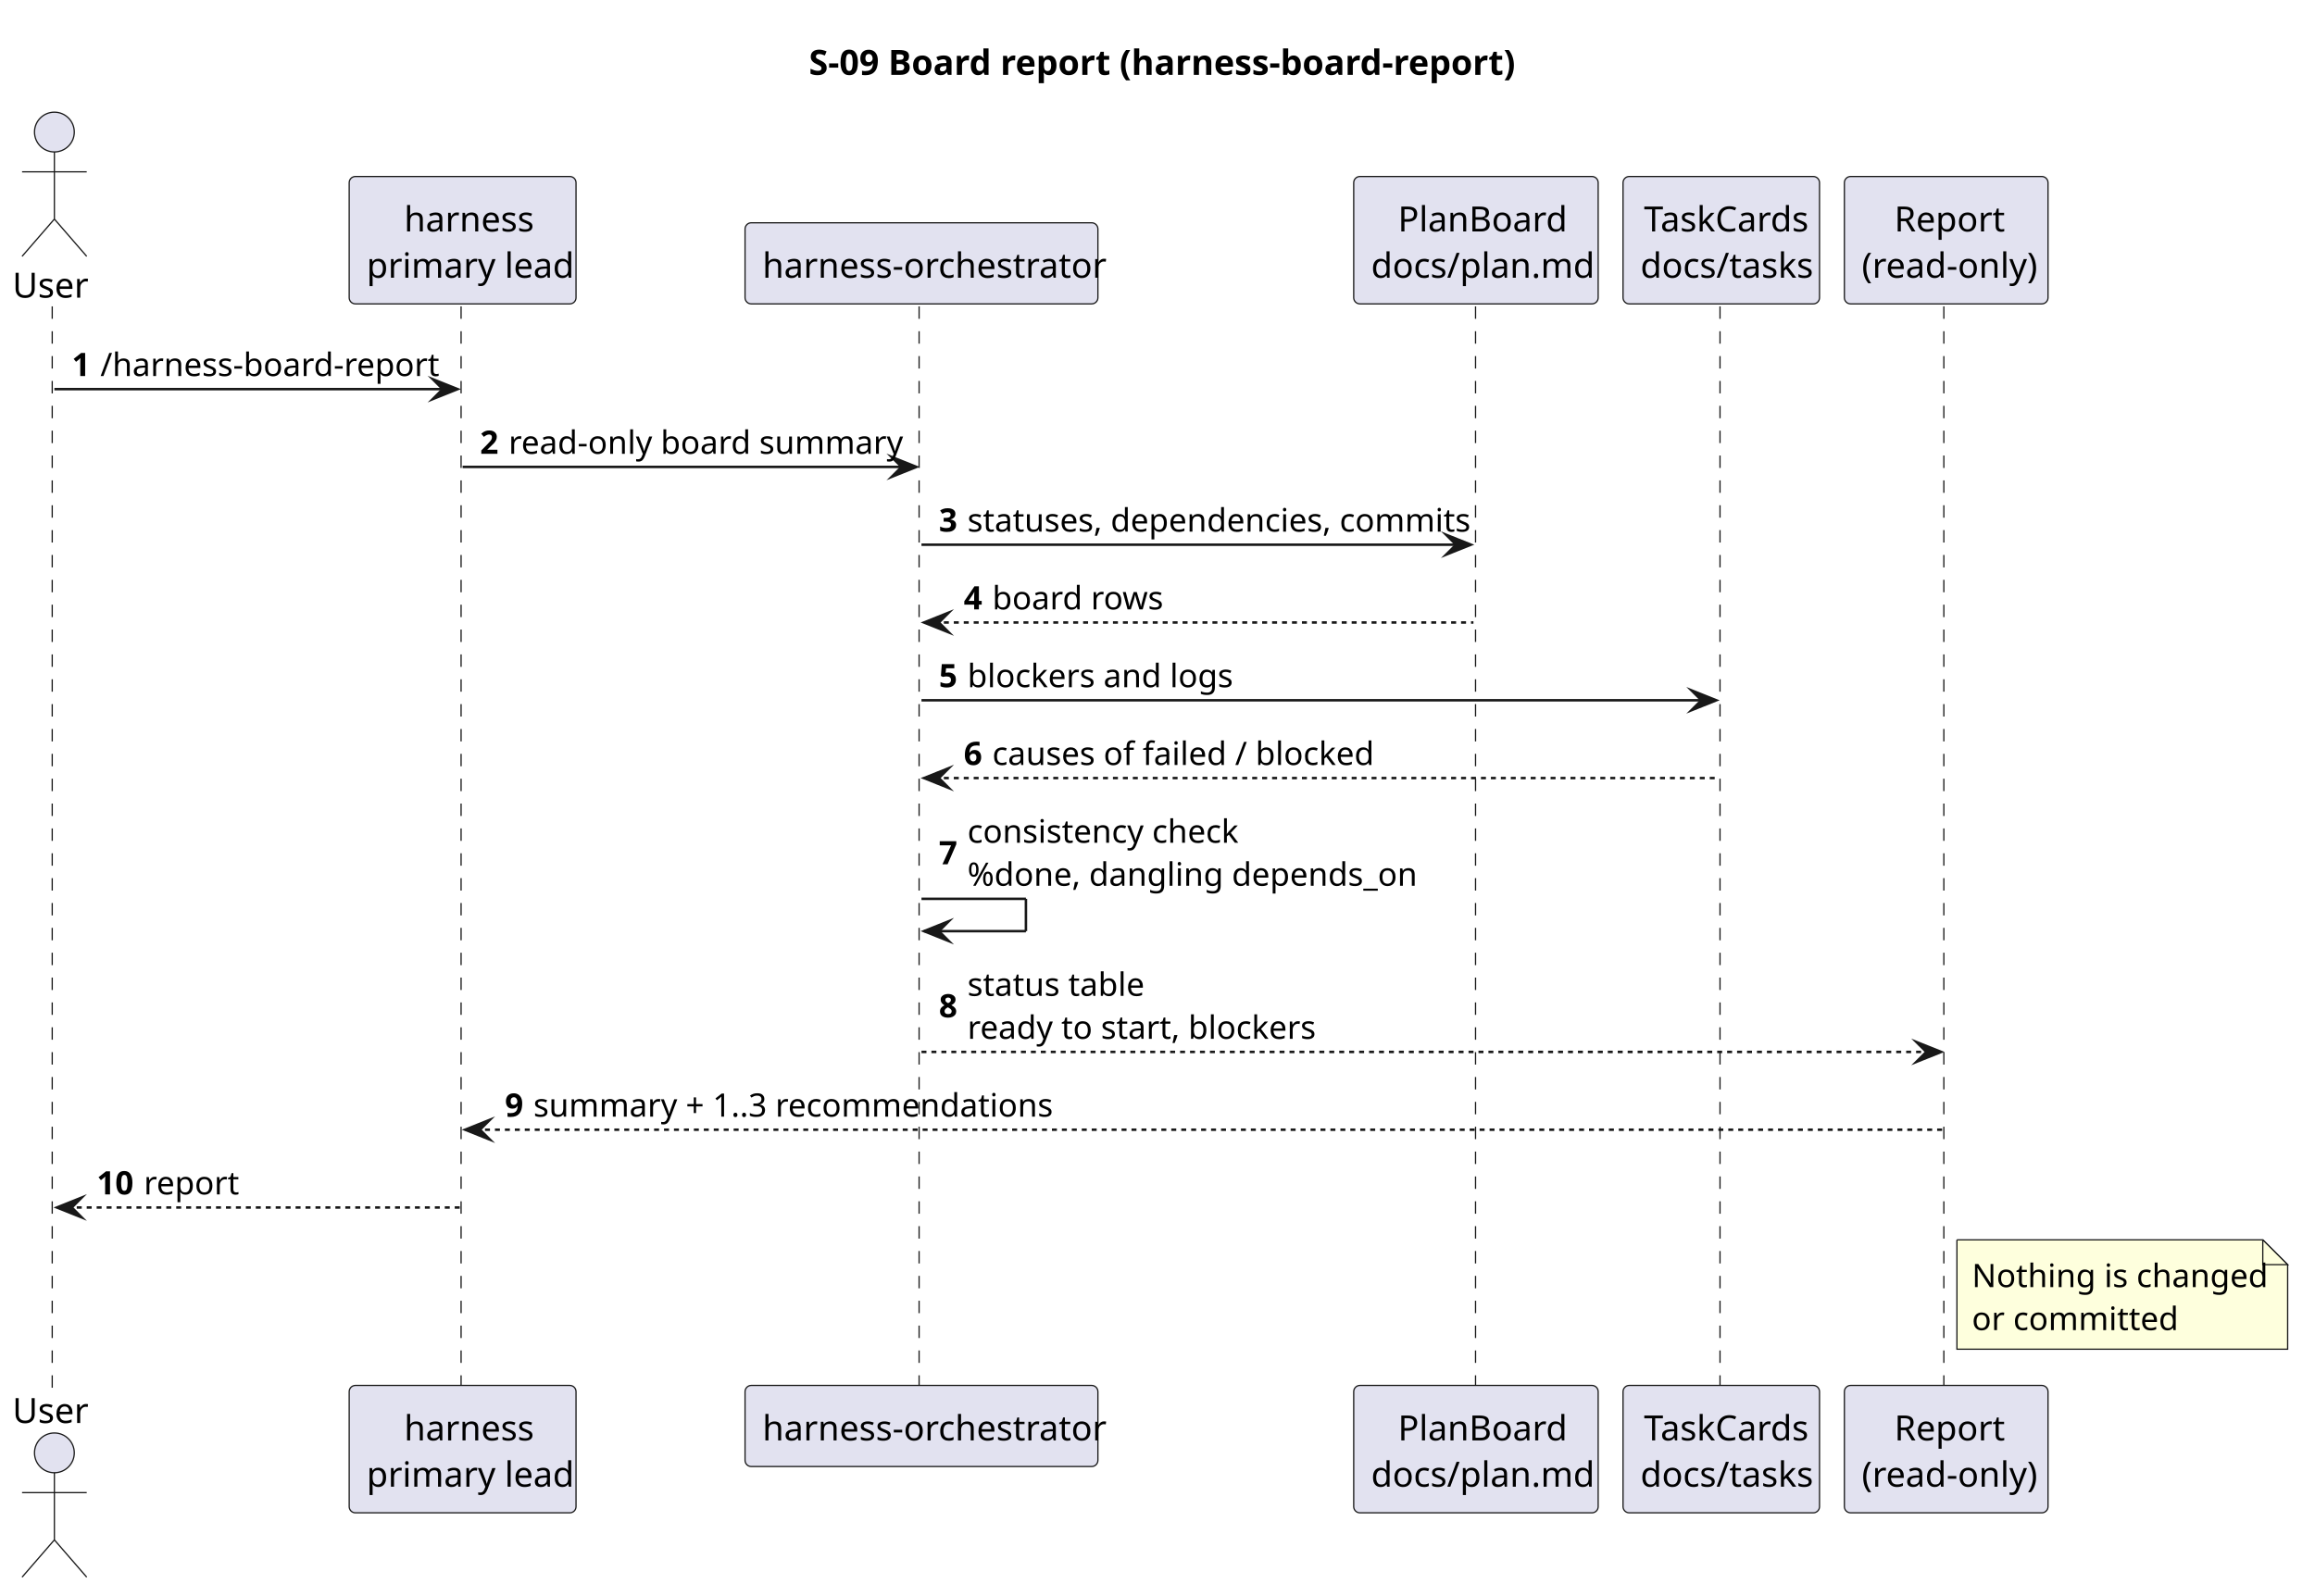
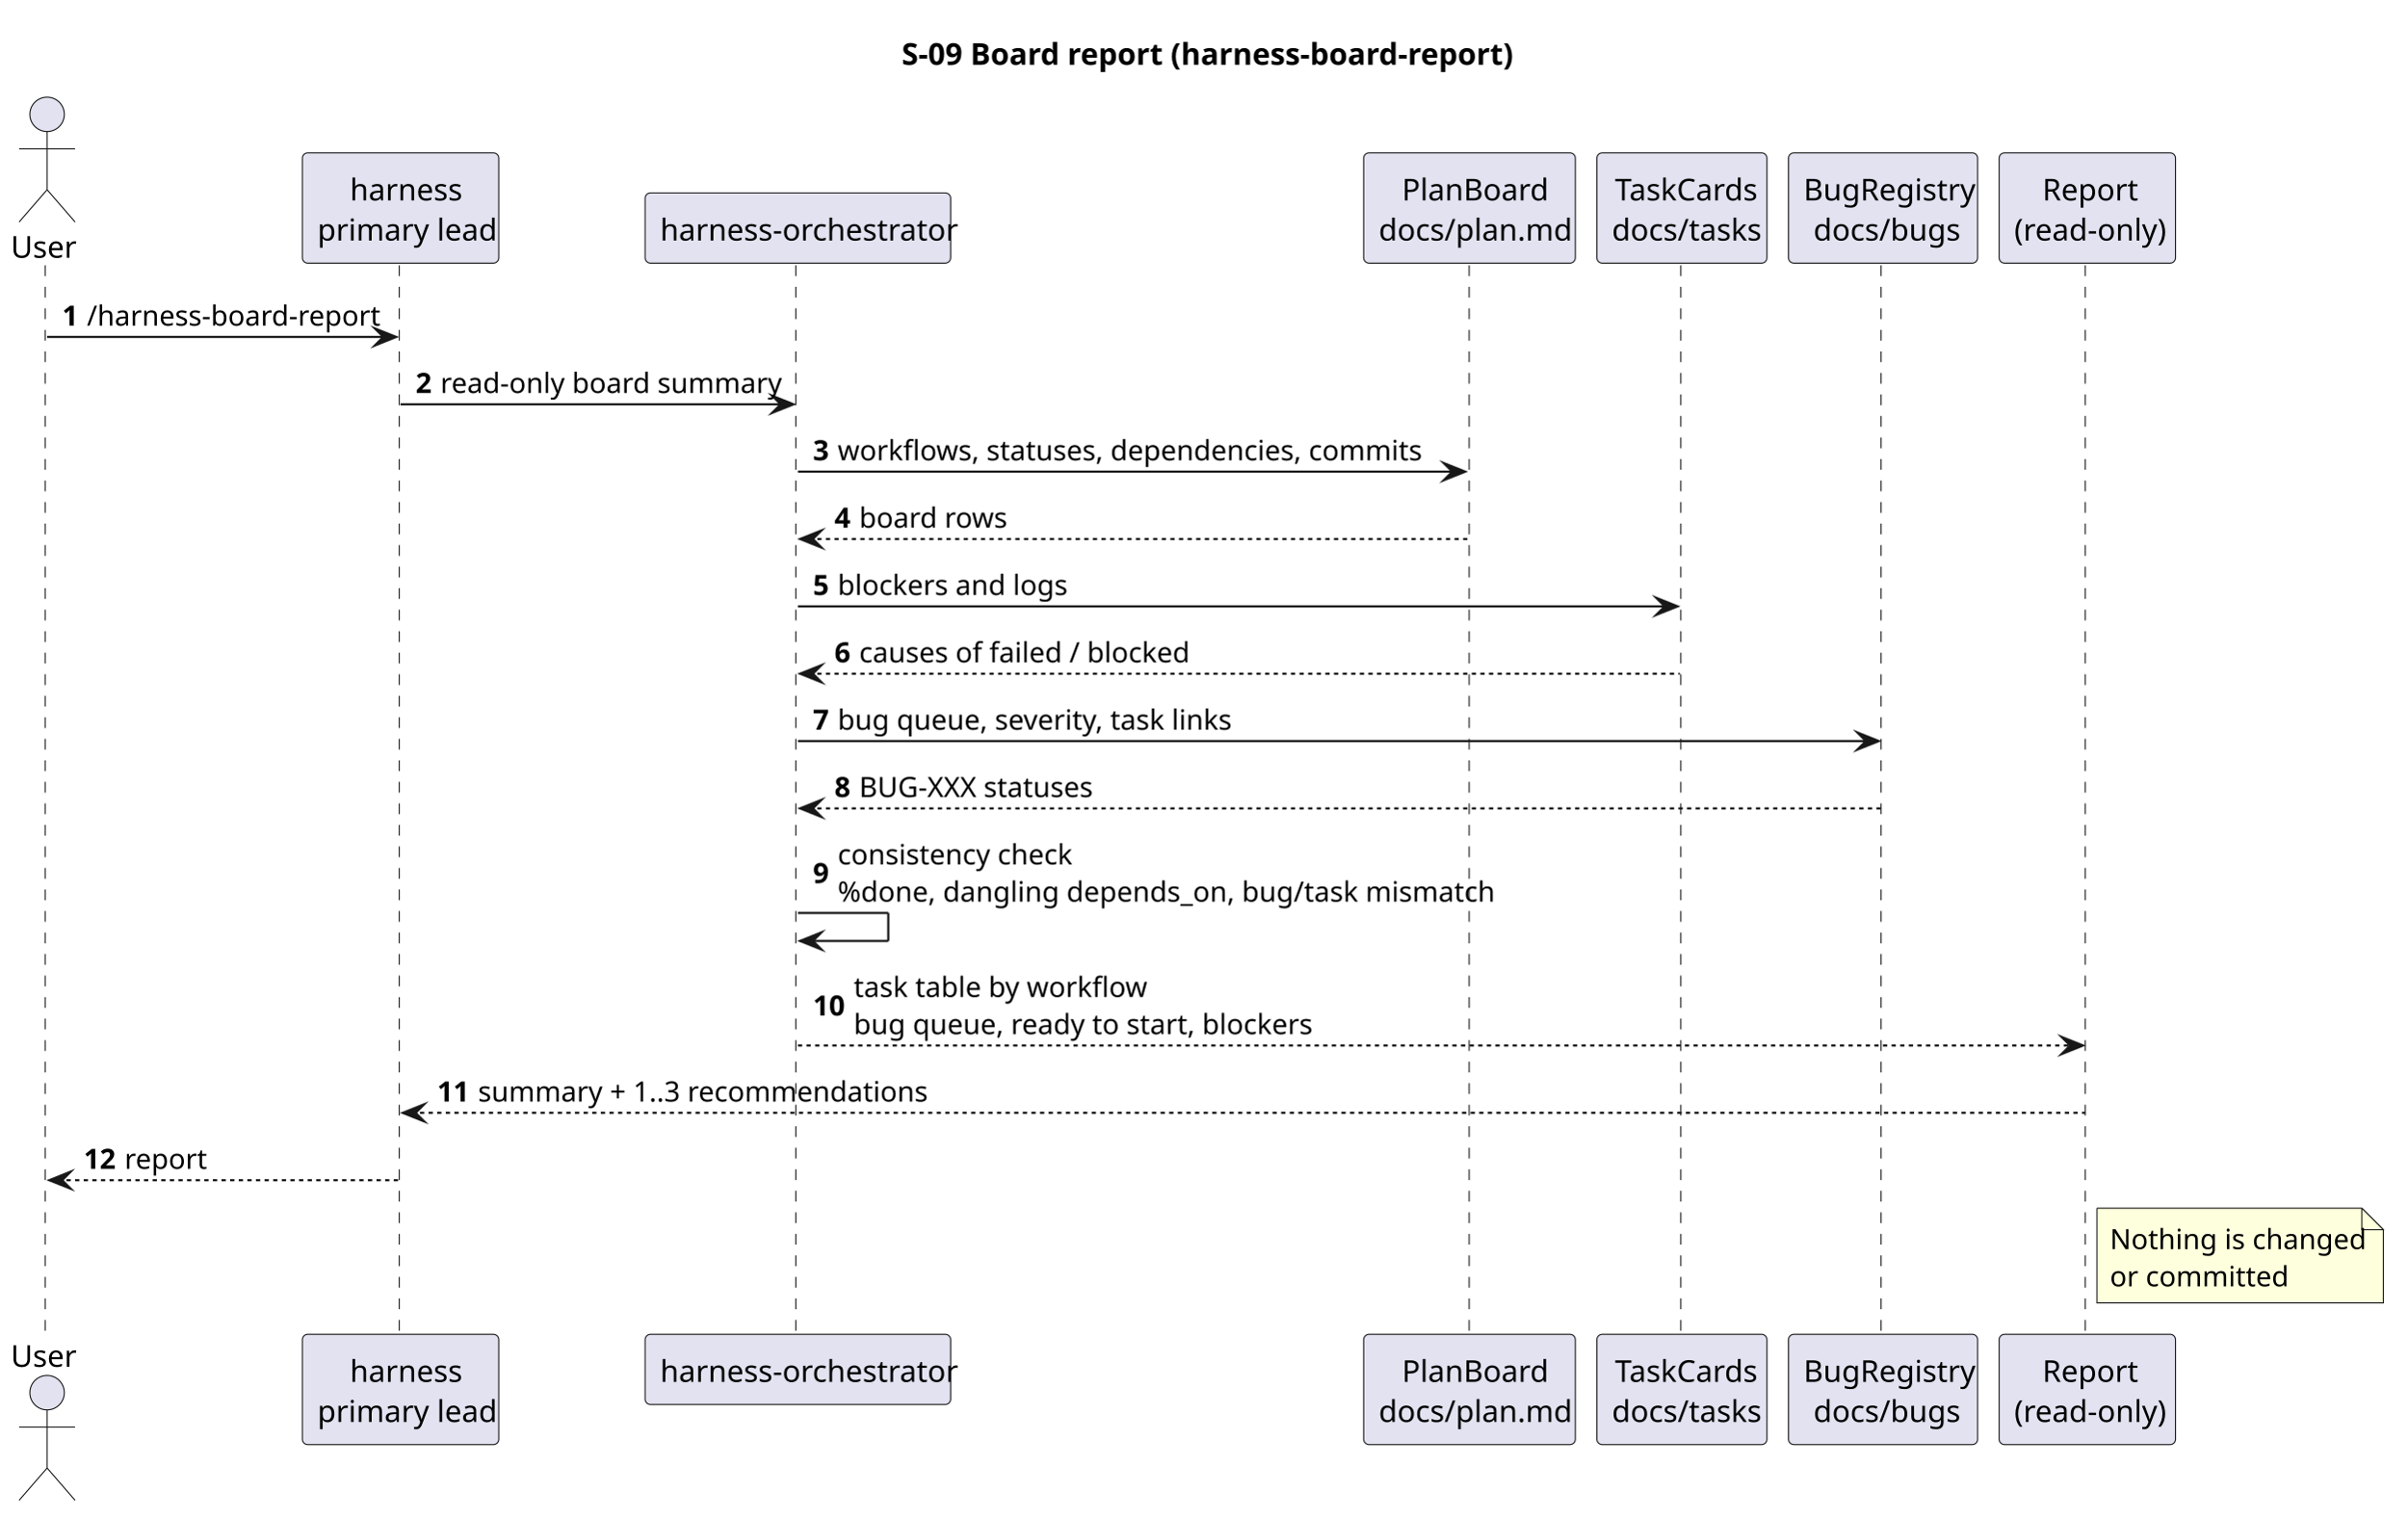
- <svg xmlns="http://www.w3.org/2000/svg" contentStyleType="text/css" data-diagram-type="SEQUENCE" height="642px" preserveAspectRatio="none" style="width:931px;height:642px;background:#FFFFFF;" version="1.1" viewBox="0 0 931 642" width="931px" zoomAndPan="magnify">
+ <svg xmlns="http://www.w3.org/2000/svg" contentStyleType="text/css" data-diagram-type="SEQUENCE" height="705px" preserveAspectRatio="none" style="width:1118px;height:705px;background:#FFFFFF;" version="1.1" viewBox="0 0 1118 705" width="1118px" zoomAndPan="magnify">
  <defs />
  <g>
    <g class="title" data-source-line="3">
-       <text fill="#000000" font-family="Segoe UI" font-size="14" font-weight="700" lengthAdjust="spacing" textLength="273.882" x="325.306" y="30.107">S-09 Board report (harness-board-report)</text>
+       <text fill="#000000" font-family="Segoe UI" font-size="14" font-weight="700" lengthAdjust="spacing" textLength="273.882" x="418.806" y="30.107">S-09 Board report (harness-board-report)</text>
    </g>
    <g class="participant-lifeline" data-entity-uid="part1" data-qualified-name="user" data-source-line="5" id="part1-lifeline">
      <g>
-         <rect fill="#000000" fill-opacity="0" height="435.074" width="8" x="17.873" y="123.242" />
-         <line style="stroke:#181818;stroke-width:0.5;stroke-dasharray:5,5;" x1="21" x2="21" y1="123.242" y2="558.316" />
+         <rect fill="#000000" fill-opacity="0" height="497.656" width="8" x="17.873" y="123.242" />
+         <line style="stroke:#181818;stroke-width:0.5;stroke-dasharray:5,5;" x1="21" x2="21" y1="123.242" y2="620.898" />
      </g>
    </g>
    <g class="participant-lifeline" data-entity-uid="part2" data-qualified-name="lead" data-source-line="6" id="part2-lifeline">
      <g>
-         <rect fill="#000000" fill-opacity="0" height="435.074" width="8" x="182.043" y="123.242" />
-         <line style="stroke:#181818;stroke-width:0.5;stroke-dasharray:5,5;" x1="185.431" x2="185.431" y1="123.242" y2="558.316" />
+         <rect fill="#000000" fill-opacity="0" height="497.656" width="8" x="182.043" y="123.242" />
+         <line style="stroke:#181818;stroke-width:0.5;stroke-dasharray:5,5;" x1="185.431" x2="185.431" y1="123.242" y2="620.898" />
      </g>
    </g>
    <g class="participant-lifeline" data-entity-uid="part3" data-qualified-name="orch" data-source-line="7" id="part3-lifeline">
      <g>
-         <rect fill="#000000" fill-opacity="0" height="435.074" width="8" x="366.583" y="123.242" />
-         <line style="stroke:#181818;stroke-width:0.5;stroke-dasharray:5,5;" x1="369.629" x2="369.629" y1="123.242" y2="558.316" />
+         <rect fill="#000000" fill-opacity="0" height="497.656" width="8" x="366.583" y="123.242" />
+         <line style="stroke:#181818;stroke-width:0.5;stroke-dasharray:5,5;" x1="369.629" x2="369.629" y1="123.242" y2="620.898" />
      </g>
    </g>
    <g class="participant-lifeline" data-entity-uid="part4" data-qualified-name="board" data-source-line="8" id="part4-lifeline">
      <g>
-         <rect fill="#000000" fill-opacity="0" height="435.074" width="8" x="589.564" y="123.242" />
-         <line style="stroke:#181818;stroke-width:0.5;stroke-dasharray:5,5;" x1="593.407" x2="593.407" y1="123.242" y2="558.316" />
+         <rect fill="#000000" fill-opacity="0" height="497.656" width="8" x="678.549" y="123.242" />
+         <line style="stroke:#181818;stroke-width:0.5;stroke-dasharray:5,5;" x1="682.392" x2="682.392" y1="123.242" y2="620.898" />
      </g>
    </g>
    <g class="participant-lifeline" data-entity-uid="part5" data-qualified-name="cards" data-source-line="9" id="part5-lifeline">
      <g>
-         <rect fill="#000000" fill-opacity="0" height="435.074" width="8" x="688.23" y="123.242" />
-         <line style="stroke:#181818;stroke-width:0.5;stroke-dasharray:5,5;" x1="691.721" x2="691.721" y1="123.242" y2="558.316" />
+         <rect fill="#000000" fill-opacity="0" height="497.656" width="8" x="777.215" y="123.242" />
+         <line style="stroke:#181818;stroke-width:0.5;stroke-dasharray:5,5;" x1="780.707" x2="780.707" y1="123.242" y2="620.898" />
      </g>
    </g>
-     <g class="participant-lifeline" data-entity-uid="part6" data-qualified-name="report" data-source-line="10" id="part6-lifeline">
+     <g class="participant-lifeline" data-entity-uid="part6" data-qualified-name="bugs" data-source-line="10" id="part6-lifeline">
      <g>
-         <rect fill="#000000" fill-opacity="0" height="435.074" width="8" x="778.685" y="123.242" />
-         <line style="stroke:#181818;stroke-width:0.5;stroke-dasharray:5,5;" x1="781.738" x2="781.738" y1="123.242" y2="558.316" />
+         <rect fill="#000000" fill-opacity="0" height="497.656" width="8" x="870.648" y="123.242" />
+         <line style="stroke:#181818;stroke-width:0.5;stroke-dasharray:5,5;" x1="873.723" x2="873.723" y1="123.242" y2="620.898" />
+       </g>
+     </g>
+     <g class="participant-lifeline" data-entity-uid="part7" data-qualified-name="report" data-source-line="11" id="part7-lifeline">
+       <g>
+         <rect fill="#000000" fill-opacity="0" height="497.656" width="8" x="965.519" y="123.242" />
+         <line style="stroke:#181818;stroke-width:0.5;stroke-dasharray:5,5;" x1="968.572" x2="968.572" y1="123.242" y2="620.898" />
      </g>
    </g>
    <g class="participant participant-head" data-entity-uid="part1" data-qualified-name="user" data-source-line="5" id="part1-head">
      <text fill="#000000" font-family="Segoe UI" font-size="14" lengthAdjust="spacing" textLength="27.747" x="5" y="119.728">User</text>
      <ellipse cx="21.873" cy="53.121" fill="#E2E2F0" rx="8" ry="8" style="stroke:#181818;stroke-width:0.5;" />
      <path d="M21.873,61.121 L21.873,88.121 M8.873,69.121 L34.873,69.121 M21.873,88.121 L8.873,103.121 M21.873,88.121 L34.873,103.121" fill="none" style="stroke:#181818;stroke-width:0.5;" />
    </g>
    <g class="participant participant-tail" data-entity-uid="part1" data-qualified-name="user" data-source-line="5" id="part1-tail">
-       <text fill="#000000" font-family="Segoe UI" font-size="14" lengthAdjust="spacing" textLength="27.747" x="5" y="572.424">User</text>
-       <ellipse cx="21.873" cy="584.438" fill="#E2E2F0" rx="8" ry="8" style="stroke:#181818;stroke-width:0.5;" />
-       <path d="M21.873,592.438 L21.873,619.438 M8.873,600.438 L34.873,600.438 M21.873,619.438 L8.873,634.438 M21.873,619.438 L34.873,634.438" fill="none" style="stroke:#181818;stroke-width:0.5;" />
+       <text fill="#000000" font-family="Segoe UI" font-size="14" lengthAdjust="spacing" textLength="27.747" x="5" y="635.006">User</text>
+       <ellipse cx="21.873" cy="647.019" fill="#E2E2F0" rx="8" ry="8" style="stroke:#181818;stroke-width:0.5;" />
+       <path d="M21.873,655.019 L21.873,682.019 M8.873,663.019 L34.873,663.019 M21.873,682.019 L8.873,697.019 M21.873,682.019 L34.873,697.019" fill="none" style="stroke:#181818;stroke-width:0.5;" />
    </g>
    <g class="participant participant-head" data-entity-uid="part2" data-qualified-name="lead" data-source-line="6" id="part2-head">
      <rect fill="#E2E2F0" height="51.242" rx="2.5" ry="2.5" style="stroke:#181818;stroke-width:0.5;" width="91.226" x="140.431" y="71" />
      <text fill="#000000" font-family="Segoe UI" font-size="14" lengthAdjust="spacing" textLength="47.038" x="162.524" y="93.107">harness</text>
      <text fill="#000000" font-family="Segoe UI" font-size="14" lengthAdjust="spacing" textLength="77.226" x="147.431" y="111.728">primary lead</text>
    </g>
    <g class="participant participant-tail" data-entity-uid="part2" data-qualified-name="lead" data-source-line="6" id="part2-tail">
-       <rect fill="#E2E2F0" height="51.242" rx="2.5" ry="2.5" style="stroke:#181818;stroke-width:0.5;" width="91.226" x="140.431" y="557.316" />
-       <text fill="#000000" font-family="Segoe UI" font-size="14" lengthAdjust="spacing" textLength="47.038" x="162.524" y="579.424">harness</text>
-       <text fill="#000000" font-family="Segoe UI" font-size="14" lengthAdjust="spacing" textLength="77.226" x="147.431" y="598.045">primary lead</text>
+       <rect fill="#E2E2F0" height="51.242" rx="2.5" ry="2.5" style="stroke:#181818;stroke-width:0.5;" width="91.226" x="140.431" y="619.898" />
+       <text fill="#000000" font-family="Segoe UI" font-size="14" lengthAdjust="spacing" textLength="47.038" x="162.524" y="642.006">harness</text>
+       <text fill="#000000" font-family="Segoe UI" font-size="14" lengthAdjust="spacing" textLength="77.226" x="147.431" y="660.627">primary lead</text>
    </g>
    <g class="participant participant-head" data-entity-uid="part3" data-qualified-name="orch" data-source-line="7" id="part3-head">
      <rect fill="#E2E2F0" height="32.621" rx="2.5" ry="2.5" style="stroke:#181818;stroke-width:0.5;" width="141.907" x="299.629" y="89.621" />
      <text fill="#000000" font-family="Segoe UI" font-size="14" lengthAdjust="spacing" textLength="127.907" x="306.629" y="111.728">harness-orchestrator</text>
    </g>
    <g class="participant participant-tail" data-entity-uid="part3" data-qualified-name="orch" data-source-line="7" id="part3-tail">
-       <rect fill="#E2E2F0" height="32.621" rx="2.5" ry="2.5" style="stroke:#181818;stroke-width:0.5;" width="141.907" x="299.629" y="557.316" />
-       <text fill="#000000" font-family="Segoe UI" font-size="14" lengthAdjust="spacing" textLength="127.907" x="306.629" y="579.424">harness-orchestrator</text>
+       <rect fill="#E2E2F0" height="32.621" rx="2.5" ry="2.5" style="stroke:#181818;stroke-width:0.5;" width="141.907" x="299.629" y="619.898" />
+       <text fill="#000000" font-family="Segoe UI" font-size="14" lengthAdjust="spacing" textLength="127.907" x="306.629" y="642.006">harness-orchestrator</text>
    </g>
    <g class="participant participant-head" data-entity-uid="part4" data-qualified-name="board" data-source-line="8" id="part4-head">
-       <rect fill="#E2E2F0" height="51.242" rx="2.5" ry="2.5" style="stroke:#181818;stroke-width:0.5;" width="98.314" x="544.407" y="71" />
-       <text fill="#000000" font-family="Segoe UI" font-size="14" lengthAdjust="spacing" textLength="62.74" x="562.194" y="93.107">PlanBoard</text>
-       <text fill="#000000" font-family="Segoe UI" font-size="14" lengthAdjust="spacing" textLength="84.314" x="551.407" y="111.728">docs/plan.md</text>
+       <rect fill="#E2E2F0" height="51.242" rx="2.5" ry="2.5" style="stroke:#181818;stroke-width:0.5;" width="98.314" x="633.392" y="71" />
+       <text fill="#000000" font-family="Segoe UI" font-size="14" lengthAdjust="spacing" textLength="62.74" x="651.179" y="93.107">PlanBoard</text>
+       <text fill="#000000" font-family="Segoe UI" font-size="14" lengthAdjust="spacing" textLength="84.314" x="640.392" y="111.728">docs/plan.md</text>
    </g>
    <g class="participant participant-tail" data-entity-uid="part4" data-qualified-name="board" data-source-line="8" id="part4-tail">
-       <rect fill="#E2E2F0" height="51.242" rx="2.5" ry="2.5" style="stroke:#181818;stroke-width:0.5;" width="98.314" x="544.407" y="557.316" />
-       <text fill="#000000" font-family="Segoe UI" font-size="14" lengthAdjust="spacing" textLength="62.74" x="562.194" y="579.424">PlanBoard</text>
-       <text fill="#000000" font-family="Segoe UI" font-size="14" lengthAdjust="spacing" textLength="84.314" x="551.407" y="598.045">docs/plan.md</text>
+       <rect fill="#E2E2F0" height="51.242" rx="2.5" ry="2.5" style="stroke:#181818;stroke-width:0.5;" width="98.314" x="633.392" y="619.898" />
+       <text fill="#000000" font-family="Segoe UI" font-size="14" lengthAdjust="spacing" textLength="62.74" x="651.179" y="642.006">PlanBoard</text>
+       <text fill="#000000" font-family="Segoe UI" font-size="14" lengthAdjust="spacing" textLength="84.314" x="640.392" y="660.627">docs/plan.md</text>
    </g>
    <g class="participant participant-head" data-entity-uid="part5" data-qualified-name="cards" data-source-line="9" id="part5-head">
-       <rect fill="#E2E2F0" height="51.242" rx="2.5" ry="2.5" style="stroke:#181818;stroke-width:0.5;" width="79.017" x="652.721" y="71" />
-       <text fill="#000000" font-family="Segoe UI" font-size="14" lengthAdjust="spacing" textLength="62.2" x="661.129" y="93.107">TaskCards</text>
-       <text fill="#000000" font-family="Segoe UI" font-size="14" lengthAdjust="spacing" textLength="65.017" x="659.721" y="111.728">docs/tasks</text>
+       <rect fill="#E2E2F0" height="51.242" rx="2.5" ry="2.5" style="stroke:#181818;stroke-width:0.5;" width="79.017" x="741.707" y="71" />
+       <text fill="#000000" font-family="Segoe UI" font-size="14" lengthAdjust="spacing" textLength="62.2" x="750.115" y="93.107">TaskCards</text>
+       <text fill="#000000" font-family="Segoe UI" font-size="14" lengthAdjust="spacing" textLength="65.017" x="748.707" y="111.728">docs/tasks</text>
    </g>
    <g class="participant participant-tail" data-entity-uid="part5" data-qualified-name="cards" data-source-line="9" id="part5-tail">
-       <rect fill="#E2E2F0" height="51.242" rx="2.5" ry="2.5" style="stroke:#181818;stroke-width:0.5;" width="79.017" x="652.721" y="557.316" />
-       <text fill="#000000" font-family="Segoe UI" font-size="14" lengthAdjust="spacing" textLength="62.2" x="661.129" y="579.424">TaskCards</text>
-       <text fill="#000000" font-family="Segoe UI" font-size="14" lengthAdjust="spacing" textLength="65.017" x="659.721" y="598.045">docs/tasks</text>
+       <rect fill="#E2E2F0" height="51.242" rx="2.5" ry="2.5" style="stroke:#181818;stroke-width:0.5;" width="79.017" x="741.707" y="619.898" />
+       <text fill="#000000" font-family="Segoe UI" font-size="14" lengthAdjust="spacing" textLength="62.2" x="750.115" y="642.006">TaskCards</text>
+       <text fill="#000000" font-family="Segoe UI" font-size="14" lengthAdjust="spacing" textLength="65.017" x="748.707" y="660.627">docs/tasks</text>
    </g>
-     <g class="participant participant-head" data-entity-uid="part6" data-qualified-name="report" data-source-line="10" id="part6-head">
-       <rect fill="#E2E2F0" height="51.242" rx="2.5" ry="2.5" style="stroke:#181818;stroke-width:0.5;" width="81.894" x="741.738" y="71" />
-       <text fill="#000000" font-family="Segoe UI" font-size="14" lengthAdjust="spacing" textLength="41.74" x="761.815" y="93.107">Report</text>
-       <text fill="#000000" font-family="Segoe UI" font-size="14" lengthAdjust="spacing" textLength="67.894" x="748.738" y="111.728">(read-only)</text>
+     <g class="participant participant-head" data-entity-uid="part6" data-qualified-name="bugs" data-source-line="10" id="part6-head">
+       <rect fill="#E2E2F0" height="51.242" rx="2.5" ry="2.5" style="stroke:#181818;stroke-width:0.5;" width="87.849" x="830.723" y="71" />
+       <text fill="#000000" font-family="Segoe UI" font-size="14" lengthAdjust="spacing" textLength="73.849" x="837.723" y="93.107">BugRegistry</text>
+       <text fill="#000000" font-family="Segoe UI" font-size="14" lengthAdjust="spacing" textLength="64.647" x="842.324" y="111.728">docs/bugs</text>
    </g>
-     <g class="participant participant-tail" data-entity-uid="part6" data-qualified-name="report" data-source-line="10" id="part6-tail">
-       <rect fill="#E2E2F0" height="51.242" rx="2.5" ry="2.5" style="stroke:#181818;stroke-width:0.5;" width="81.894" x="741.738" y="557.316" />
-       <text fill="#000000" font-family="Segoe UI" font-size="14" lengthAdjust="spacing" textLength="41.74" x="761.815" y="579.424">Report</text>
-       <text fill="#000000" font-family="Segoe UI" font-size="14" lengthAdjust="spacing" textLength="67.894" x="748.738" y="598.045">(read-only)</text>
+     <g class="participant participant-tail" data-entity-uid="part6" data-qualified-name="bugs" data-source-line="10" id="part6-tail">
+       <rect fill="#E2E2F0" height="51.242" rx="2.5" ry="2.5" style="stroke:#181818;stroke-width:0.5;" width="87.849" x="830.723" y="619.898" />
+       <text fill="#000000" font-family="Segoe UI" font-size="14" lengthAdjust="spacing" textLength="73.849" x="837.723" y="642.006">BugRegistry</text>
+       <text fill="#000000" font-family="Segoe UI" font-size="14" lengthAdjust="spacing" textLength="64.647" x="842.324" y="660.627">docs/bugs</text>
    </g>
-     <g class="message" data-entity-1="part1" data-entity-2="part2" data-source-line="12" id="msg1">
+     <g class="participant participant-head" data-entity-uid="part7" data-qualified-name="report" data-source-line="11" id="part7-head">
+       <rect fill="#E2E2F0" height="51.242" rx="2.5" ry="2.5" style="stroke:#181818;stroke-width:0.5;" width="81.894" x="928.572" y="71" />
+       <text fill="#000000" font-family="Segoe UI" font-size="14" lengthAdjust="spacing" textLength="41.74" x="948.649" y="93.107">Report</text>
+       <text fill="#000000" font-family="Segoe UI" font-size="14" lengthAdjust="spacing" textLength="67.894" x="935.572" y="111.728">(read-only)</text>
+     </g>
+     <g class="participant participant-tail" data-entity-uid="part7" data-qualified-name="report" data-source-line="11" id="part7-tail">
+       <rect fill="#E2E2F0" height="51.242" rx="2.5" ry="2.5" style="stroke:#181818;stroke-width:0.5;" width="81.894" x="928.572" y="619.898" />
+       <text fill="#000000" font-family="Segoe UI" font-size="14" lengthAdjust="spacing" textLength="41.74" x="948.649" y="642.006">Report</text>
+       <text fill="#000000" font-family="Segoe UI" font-size="14" lengthAdjust="spacing" textLength="67.894" x="935.572" y="660.627">(read-only)</text>
+     </g>
+     <g class="message" data-entity-1="part1" data-entity-2="part2" data-source-line="13" id="msg1">
      <polygon fill="#181818" points="174.043,152.533,184.043,156.533,174.043,160.533,178.043,156.533" style="stroke:#181818;stroke-width:1;stroke-linejoin:miter;stroke-miterlimit:10;" />
      <line style="stroke:#181818;stroke-width:1;" x1="21.873" x2="180.043" y1="156.533" y2="156.533" />
      <text fill="#000000" font-family="Segoe UI" font-size="13" font-weight="700" lengthAdjust="spacing" textLength="7.478" x="28.873" y="151.27">1</text>
      <text fill="#000000" font-family="Segoe UI" font-size="13" lengthAdjust="spacing" textLength="128.692" x="40.351" y="151.27">/harness-board-report</text>
    </g>
-     <g class="message" data-entity-1="part2" data-entity-2="part3" data-source-line="13" id="msg2">
+     <g class="message" data-entity-1="part2" data-entity-2="part3" data-source-line="14" id="msg2">
      <polygon fill="#181818" points="358.583,183.824,368.583,187.824,358.583,191.824,362.583,187.824" style="stroke:#181818;stroke-width:1;stroke-linejoin:miter;stroke-miterlimit:10;" />
      <line style="stroke:#181818;stroke-width:1;" x1="186.043" x2="364.583" y1="187.824" y2="187.824" />
      <text fill="#000000" font-family="Segoe UI" font-size="13" font-weight="700" lengthAdjust="spacing" textLength="7.478" x="193.043" y="182.561">2</text>
      <text fill="#000000" font-family="Segoe UI" font-size="13" lengthAdjust="spacing" textLength="149.062" x="204.521" y="182.561">read-only board summary</text>
    </g>
-     <g class="message" data-entity-1="part3" data-entity-2="part4" data-source-line="14" id="msg3">
-       <polygon fill="#181818" points="581.564,215.115,591.564,219.115,581.564,223.115,585.564,219.115" style="stroke:#181818;stroke-width:1;stroke-linejoin:miter;stroke-miterlimit:10;" />
-       <line style="stroke:#181818;stroke-width:1;" x1="370.583" x2="587.564" y1="219.115" y2="219.115" />
+     <g class="message" data-entity-1="part3" data-entity-2="part4" data-source-line="15" id="msg3">
+       <polygon fill="#181818" points="670.549,215.115,680.549,219.115,670.549,223.115,674.549,219.115" style="stroke:#181818;stroke-width:1;stroke-linejoin:miter;stroke-miterlimit:10;" />
+       <line style="stroke:#181818;stroke-width:1;" x1="370.583" x2="676.549" y1="219.115" y2="219.115" />
      <text fill="#000000" font-family="Segoe UI" font-size="13" font-weight="700" lengthAdjust="spacing" textLength="7.478" x="377.583" y="213.852">3</text>
-       <text fill="#000000" font-family="Segoe UI" font-size="13" lengthAdjust="spacing" textLength="187.503" x="389.06" y="213.852">statuses, dependencies, commits</text>
+       <text fill="#000000" font-family="Segoe UI" font-size="13" lengthAdjust="spacing" textLength="251.621" x="389.06" y="213.852">workflows, statuses, dependencies, commits</text>
    </g>
-     <g class="message" data-entity-1="part4" data-entity-2="part3" data-source-line="15" id="msg4">
+     <g class="message" data-entity-1="part4" data-entity-2="part3" data-source-line="16" id="msg4">
      <polygon fill="#181818" points="381.583,246.406,371.583,250.406,381.583,254.406,377.583,250.406" style="stroke:#181818;stroke-width:1;stroke-linejoin:miter;stroke-miterlimit:10;" />
-       <line style="stroke:#181818;stroke-width:1;stroke-dasharray:2,2;" x1="375.583" x2="592.564" y1="250.406" y2="250.406" />
+       <line style="stroke:#181818;stroke-width:1;stroke-dasharray:2,2;" x1="375.583" x2="681.549" y1="250.406" y2="250.406" />
      <text fill="#000000" font-family="Segoe UI" font-size="13" font-weight="700" lengthAdjust="spacing" textLength="7.478" x="387.583" y="245.144">4</text>
      <text fill="#000000" font-family="Segoe UI" font-size="13" lengthAdjust="spacing" textLength="64.657" x="399.06" y="245.144">board rows</text>
    </g>
-     <g class="message" data-entity-1="part3" data-entity-2="part5" data-source-line="16" id="msg5">
-       <polygon fill="#181818" points="680.23,277.697,690.23,281.697,680.23,285.697,684.23,281.697" style="stroke:#181818;stroke-width:1;stroke-linejoin:miter;stroke-miterlimit:10;" />
-       <line style="stroke:#181818;stroke-width:1;" x1="370.583" x2="686.23" y1="281.697" y2="281.697" />
+     <g class="message" data-entity-1="part3" data-entity-2="part5" data-source-line="17" id="msg5">
+       <polygon fill="#181818" points="769.215,277.697,779.215,281.697,769.215,285.697,773.215,281.697" style="stroke:#181818;stroke-width:1;stroke-linejoin:miter;stroke-miterlimit:10;" />
+       <line style="stroke:#181818;stroke-width:1;" x1="370.583" x2="775.215" y1="281.697" y2="281.697" />
      <text fill="#000000" font-family="Segoe UI" font-size="13" font-weight="700" lengthAdjust="spacing" textLength="7.478" x="377.583" y="276.435">5</text>
      <text fill="#000000" font-family="Segoe UI" font-size="13" lengthAdjust="spacing" textLength="100.394" x="389.06" y="276.435">blockers and logs</text>
    </g>
-     <g class="message" data-entity-1="part5" data-entity-2="part3" data-source-line="17" id="msg6">
+     <g class="message" data-entity-1="part5" data-entity-2="part3" data-source-line="18" id="msg6">
      <polygon fill="#181818" points="381.583,308.988,371.583,312.988,381.583,316.988,377.583,312.988" style="stroke:#181818;stroke-width:1;stroke-linejoin:miter;stroke-miterlimit:10;" />
-       <line style="stroke:#181818;stroke-width:1;stroke-dasharray:2,2;" x1="375.583" x2="691.23" y1="312.988" y2="312.988" />
+       <line style="stroke:#181818;stroke-width:1;stroke-dasharray:2,2;" x1="375.583" x2="780.215" y1="312.988" y2="312.988" />
      <text fill="#000000" font-family="Segoe UI" font-size="13" font-weight="700" lengthAdjust="spacing" textLength="7.478" x="387.583" y="307.726">6</text>
      <text fill="#000000" font-family="Segoe UI" font-size="13" lengthAdjust="spacing" textLength="145.565" x="399.06" y="307.726">causes of failed / blocked</text>
    </g>
-     <g class="message" data-entity-1="part3" data-entity-2="part3" data-source-line="18" id="msg7">
-       <line style="stroke:#181818;stroke-width:1;" x1="370.583" x2="412.583" y1="361.57" y2="361.57" />
-       <line style="stroke:#181818;stroke-width:1;" x1="412.583" x2="412.583" y1="361.57" y2="374.57" />
-       <line style="stroke:#181818;stroke-width:1;" x1="371.583" x2="412.583" y1="374.57" y2="374.57" />
-       <polygon fill="#181818" points="381.583,370.57,371.583,374.57,381.583,378.57,377.583,374.57" style="stroke:#181818;stroke-width:1;stroke-linejoin:miter;stroke-miterlimit:10;" />
-       <text fill="#000000" font-family="Segoe UI" font-size="13" font-weight="700" lengthAdjust="spacing" textLength="7.478" x="377.583" y="347.662">7</text>
-       <text fill="#000000" font-family="Segoe UI" font-size="13" lengthAdjust="spacing" textLength="102.204" x="389.06" y="339.017">consistency check</text>
-       <text fill="#000000" font-family="Segoe UI" font-size="13" lengthAdjust="spacing" textLength="170.39" x="389.06" y="356.308">%done, dangling depends_on</text>
+     <g class="message" data-entity-1="part3" data-entity-2="part6" data-source-line="19" id="msg7">
+       <polygon fill="#181818" points="862.648,340.279,872.648,344.279,862.648,348.279,866.648,344.279" style="stroke:#181818;stroke-width:1;stroke-linejoin:miter;stroke-miterlimit:10;" />
+       <line style="stroke:#181818;stroke-width:1;" x1="370.583" x2="868.648" y1="344.279" y2="344.279" />
+       <text fill="#000000" font-family="Segoe UI" font-size="13" font-weight="700" lengthAdjust="spacing" textLength="7.478" x="377.583" y="339.017">7</text>
+       <text fill="#000000" font-family="Segoe UI" font-size="13" lengthAdjust="spacing" textLength="170.834" x="389.06" y="339.017">bug queue, severity, task links</text>
    </g>
-     <g class="message" data-entity-1="part3" data-entity-2="part6" data-source-line="19" id="msg8">
-       <polygon fill="#181818" points="770.685,419.152,780.685,423.152,770.685,427.152,774.685,423.152" style="stroke:#181818;stroke-width:1;stroke-linejoin:miter;stroke-miterlimit:10;" />
-       <line style="stroke:#181818;stroke-width:1;stroke-dasharray:2,2;" x1="370.583" x2="776.685" y1="423.152" y2="423.152" />
-       <text fill="#000000" font-family="Segoe UI" font-size="13" font-weight="700" lengthAdjust="spacing" textLength="7.478" x="377.583" y="409.244">8</text>
-       <text fill="#000000" font-family="Segoe UI" font-size="13" lengthAdjust="spacing" textLength="65.984" x="389.06" y="400.599">status table</text>
-       <text fill="#000000" font-family="Segoe UI" font-size="13" lengthAdjust="spacing" textLength="130.571" x="389.06" y="417.89">ready to start, blockers</text>
+     <g class="message" data-entity-1="part6" data-entity-2="part3" data-source-line="20" id="msg8">
+       <polygon fill="#181818" points="381.583,371.57,371.583,375.57,381.583,379.57,377.583,375.57" style="stroke:#181818;stroke-width:1;stroke-linejoin:miter;stroke-miterlimit:10;" />
+       <line style="stroke:#181818;stroke-width:1;stroke-dasharray:2,2;" x1="375.583" x2="873.648" y1="375.57" y2="375.57" />
+       <text fill="#000000" font-family="Segoe UI" font-size="13" font-weight="700" lengthAdjust="spacing" textLength="7.478" x="387.583" y="370.308">8</text>
+       <text fill="#000000" font-family="Segoe UI" font-size="13" lengthAdjust="spacing" textLength="103.194" x="399.06" y="370.308">BUG-XXX statuses</text>
    </g>
-     <g class="message" data-entity-1="part6" data-entity-2="part2" data-source-line="20" id="msg9">
-       <polygon fill="#181818" points="197.043,450.443,187.043,454.443,197.043,458.443,193.043,454.443" style="stroke:#181818;stroke-width:1;stroke-linejoin:miter;stroke-miterlimit:10;" />
-       <line style="stroke:#181818;stroke-width:1;stroke-dasharray:2,2;" x1="191.043" x2="781.685" y1="454.443" y2="454.443" />
-       <text fill="#000000" font-family="Segoe UI" font-size="13" font-weight="700" lengthAdjust="spacing" textLength="7.478" x="203.043" y="449.181">9</text>
-       <text fill="#000000" font-family="Segoe UI" font-size="13" lengthAdjust="spacing" textLength="195.724" x="214.521" y="449.181">summary + 1..3 recommendations</text>
+     <g class="message" data-entity-1="part3" data-entity-2="part3" data-source-line="21" id="msg9">
+       <line style="stroke:#181818;stroke-width:1;" x1="370.583" x2="412.583" y1="424.152" y2="424.152" />
+       <line style="stroke:#181818;stroke-width:1;" x1="412.583" x2="412.583" y1="424.152" y2="437.152" />
+       <line style="stroke:#181818;stroke-width:1;" x1="371.583" x2="412.583" y1="437.152" y2="437.152" />
+       <polygon fill="#181818" points="381.583,433.152,371.583,437.152,381.583,441.152,377.583,437.152" style="stroke:#181818;stroke-width:1;stroke-linejoin:miter;stroke-miterlimit:10;" />
+       <text fill="#000000" font-family="Segoe UI" font-size="13" font-weight="700" lengthAdjust="spacing" textLength="7.478" x="377.583" y="410.244">9</text>
+       <text fill="#000000" font-family="Segoe UI" font-size="13" lengthAdjust="spacing" textLength="102.204" x="389.06" y="401.599">consistency check</text>
+       <text fill="#000000" font-family="Segoe UI" font-size="13" lengthAdjust="spacing" textLength="286.489" x="389.06" y="418.89">%done, dangling depends_on, bug/task mismatch</text>
    </g>
-     <g class="message" data-entity-1="part2" data-entity-2="part1" data-source-line="21" id="msg10">
-       <polygon fill="#181818" points="32.873,481.734,22.873,485.734,32.873,489.734,28.873,485.734" style="stroke:#181818;stroke-width:1;stroke-linejoin:miter;stroke-miterlimit:10;" />
-       <line style="stroke:#181818;stroke-width:1;stroke-dasharray:2,2;" x1="26.873" x2="185.043" y1="485.734" y2="485.734" />
-       <text fill="#000000" font-family="Segoe UI" font-size="13" font-weight="700" lengthAdjust="spacing" textLength="14.955" x="38.873" y="480.472">10</text>
-       <text fill="#000000" font-family="Segoe UI" font-size="13" lengthAdjust="spacing" textLength="35.502" x="57.829" y="480.472">report</text>
+     <g class="message" data-entity-1="part3" data-entity-2="part7" data-source-line="22" id="msg10">
+       <polygon fill="#181818" points="957.519,481.734,967.519,485.734,957.519,489.734,961.519,485.734" style="stroke:#181818;stroke-width:1;stroke-linejoin:miter;stroke-miterlimit:10;" />
+       <line style="stroke:#181818;stroke-width:1;stroke-dasharray:2,2;" x1="370.583" x2="963.519" y1="485.734" y2="485.734" />
+       <text fill="#000000" font-family="Segoe UI" font-size="13" font-weight="700" lengthAdjust="spacing" textLength="14.955" x="377.583" y="471.826">10</text>
+       <text fill="#000000" font-family="Segoe UI" font-size="13" lengthAdjust="spacing" textLength="128.445" x="396.538" y="463.181">task table by workflow</text>
+       <text fill="#000000" font-family="Segoe UI" font-size="13" lengthAdjust="spacing" textLength="199.132" x="396.538" y="480.472">bug queue, ready to start, blockers</text>
    </g>
-     <path d="M787,498.734 L787,542.734 L920,542.734 L920,508.734 L910,498.734 L787,498.734" fill="#FEFFDD" style="stroke:#181818;stroke-width:0.5;" />
-     <path d="M910,498.734 L910,508.734 L920,508.734 L910,498.734" fill="#FEFFDD" style="stroke:#181818;stroke-width:0.5;" />
-     <text fill="#000000" font-family="Segoe UI" font-size="13" lengthAdjust="spacing" textLength="112.493" x="793" y="517.763">Nothing is changed</text>
-     <text fill="#000000" font-family="Segoe UI" font-size="13" lengthAdjust="spacing" textLength="78.127" x="793" y="535.054">or committed</text>
+     <g class="message" data-entity-1="part7" data-entity-2="part2" data-source-line="23" id="msg11">
+       <polygon fill="#181818" points="197.043,513.025,187.043,517.025,197.043,521.025,193.043,517.025" style="stroke:#181818;stroke-width:1;stroke-linejoin:miter;stroke-miterlimit:10;" />
+       <line style="stroke:#181818;stroke-width:1;stroke-dasharray:2,2;" x1="191.043" x2="968.519" y1="517.025" y2="517.025" />
+       <text fill="#000000" font-family="Segoe UI" font-size="13" font-weight="700" lengthAdjust="spacing" textLength="14.955" x="203.043" y="511.763">11</text>
+       <text fill="#000000" font-family="Segoe UI" font-size="13" lengthAdjust="spacing" textLength="195.724" x="221.999" y="511.763">summary + 1..3 recommendations</text>
+     </g>
+     <g class="message" data-entity-1="part2" data-entity-2="part1" data-source-line="24" id="msg12">
+       <polygon fill="#181818" points="32.873,544.316,22.873,548.316,32.873,552.316,28.873,548.316" style="stroke:#181818;stroke-width:1;stroke-linejoin:miter;stroke-miterlimit:10;" />
+       <line style="stroke:#181818;stroke-width:1;stroke-dasharray:2,2;" x1="26.873" x2="185.043" y1="548.316" y2="548.316" />
+       <text fill="#000000" font-family="Segoe UI" font-size="13" font-weight="700" lengthAdjust="spacing" textLength="14.955" x="38.873" y="543.054">12</text>
+       <text fill="#000000" font-family="Segoe UI" font-size="13" lengthAdjust="spacing" textLength="35.502" x="57.829" y="543.054">report</text>
+     </g>
+     <path d="M974,561.316 L974,605.316 L1107,605.316 L1107,571.316 L1097,561.316 L974,561.316" fill="#FEFFDD" style="stroke:#181818;stroke-width:0.5;" />
+     <path d="M1097,561.316 L1097,571.316 L1107,571.316 L1097,561.316" fill="#FEFFDD" style="stroke:#181818;stroke-width:0.5;" />
+     <text fill="#000000" font-family="Segoe UI" font-size="13" lengthAdjust="spacing" textLength="112.493" x="980" y="580.345">Nothing is changed</text>
+     <text fill="#000000" font-family="Segoe UI" font-size="13" lengthAdjust="spacing" textLength="78.127" x="980" y="597.636">or committed</text>
  </g>
</svg>
